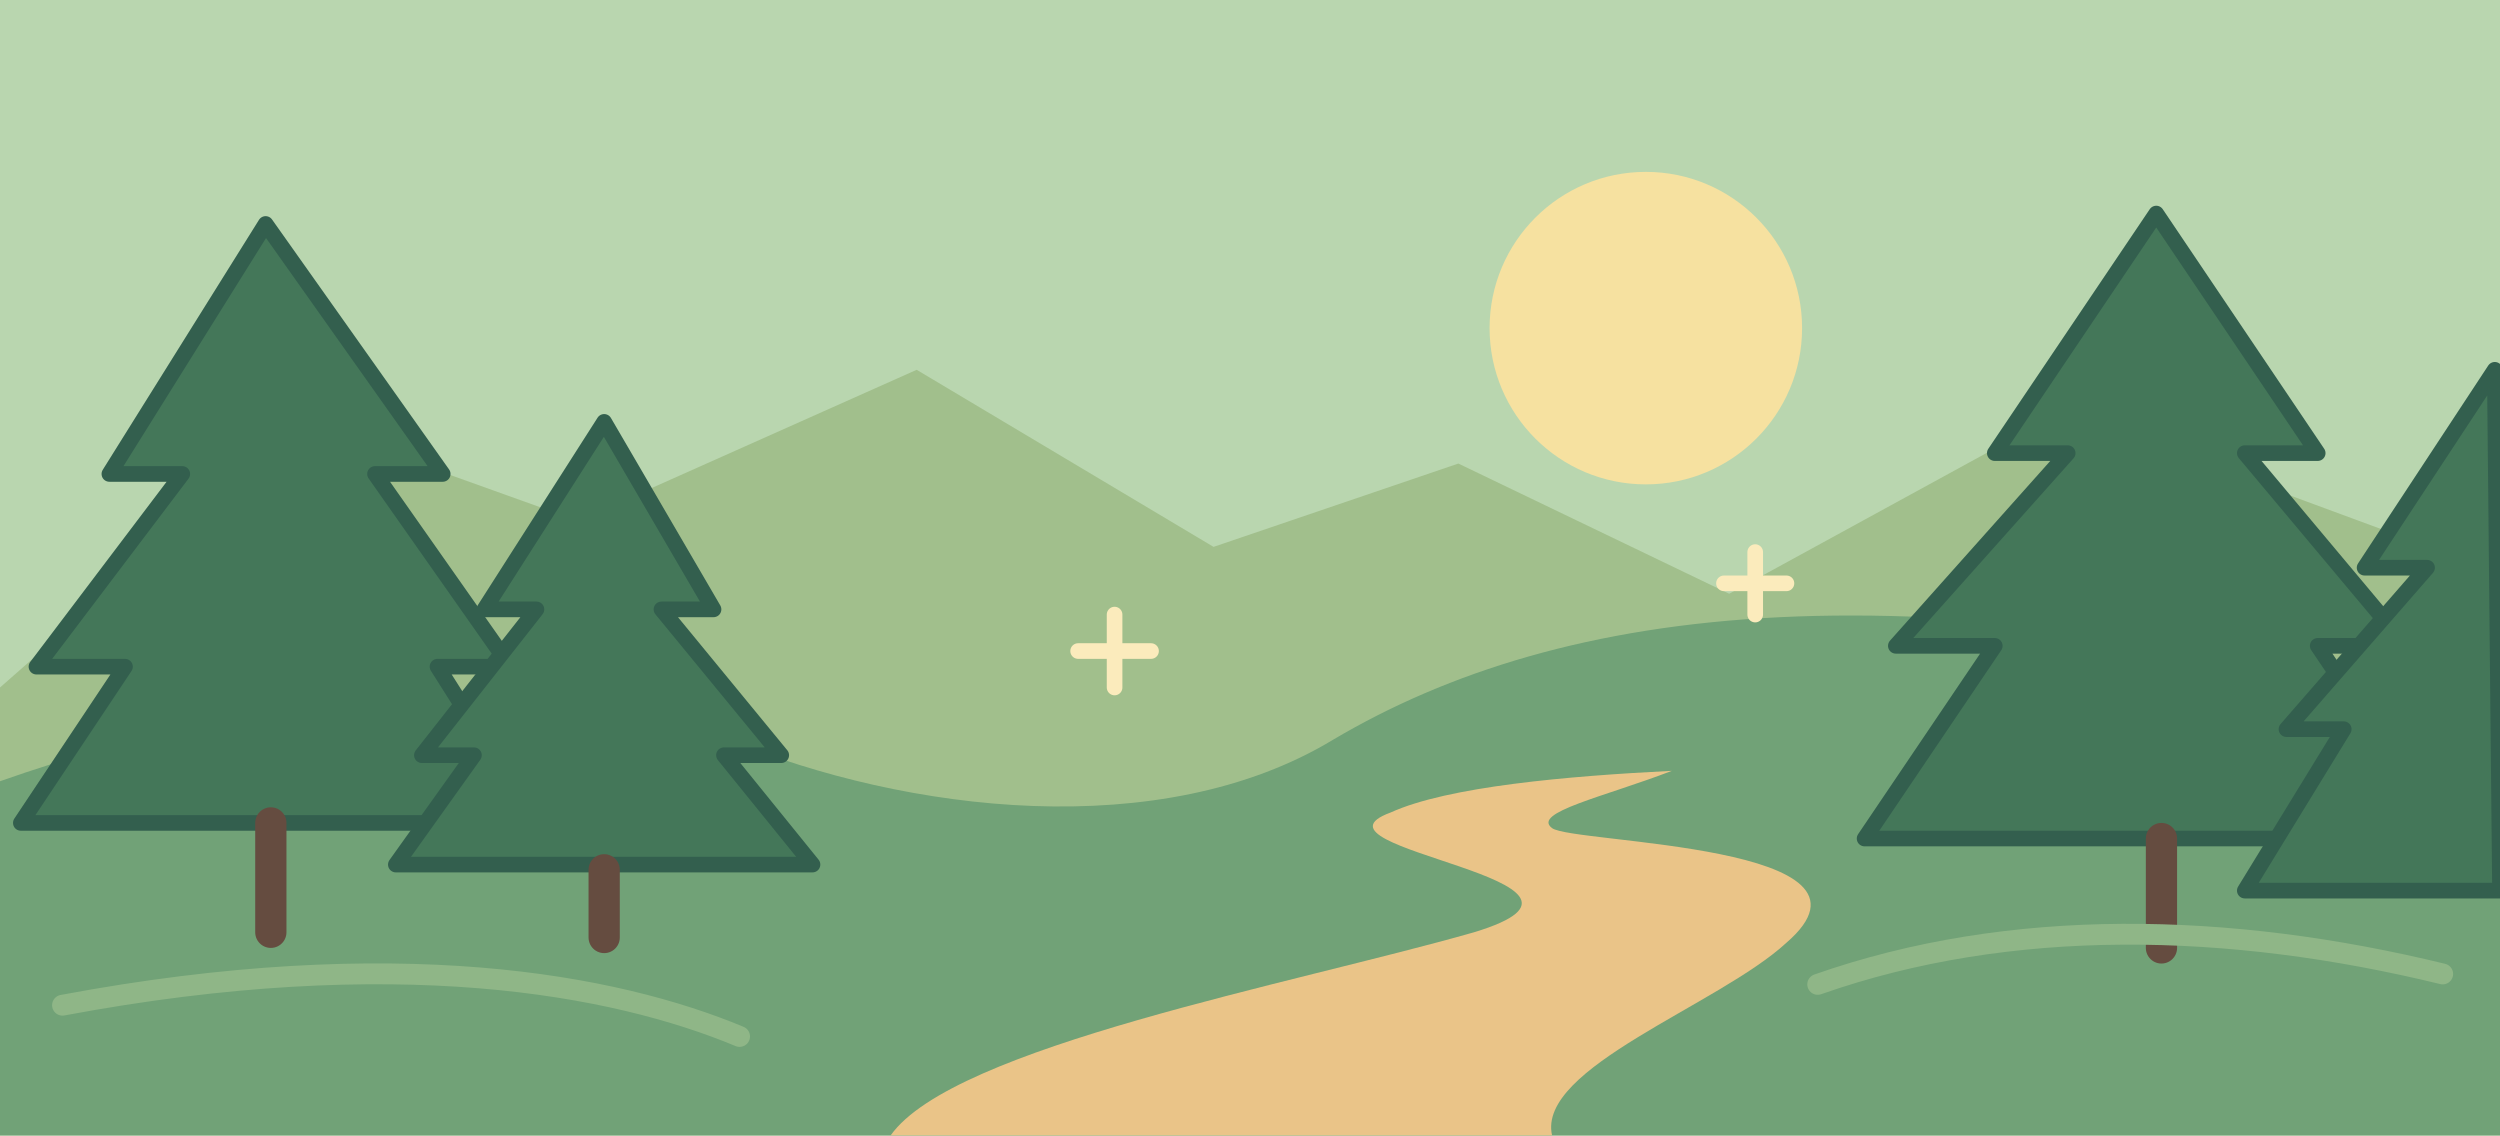
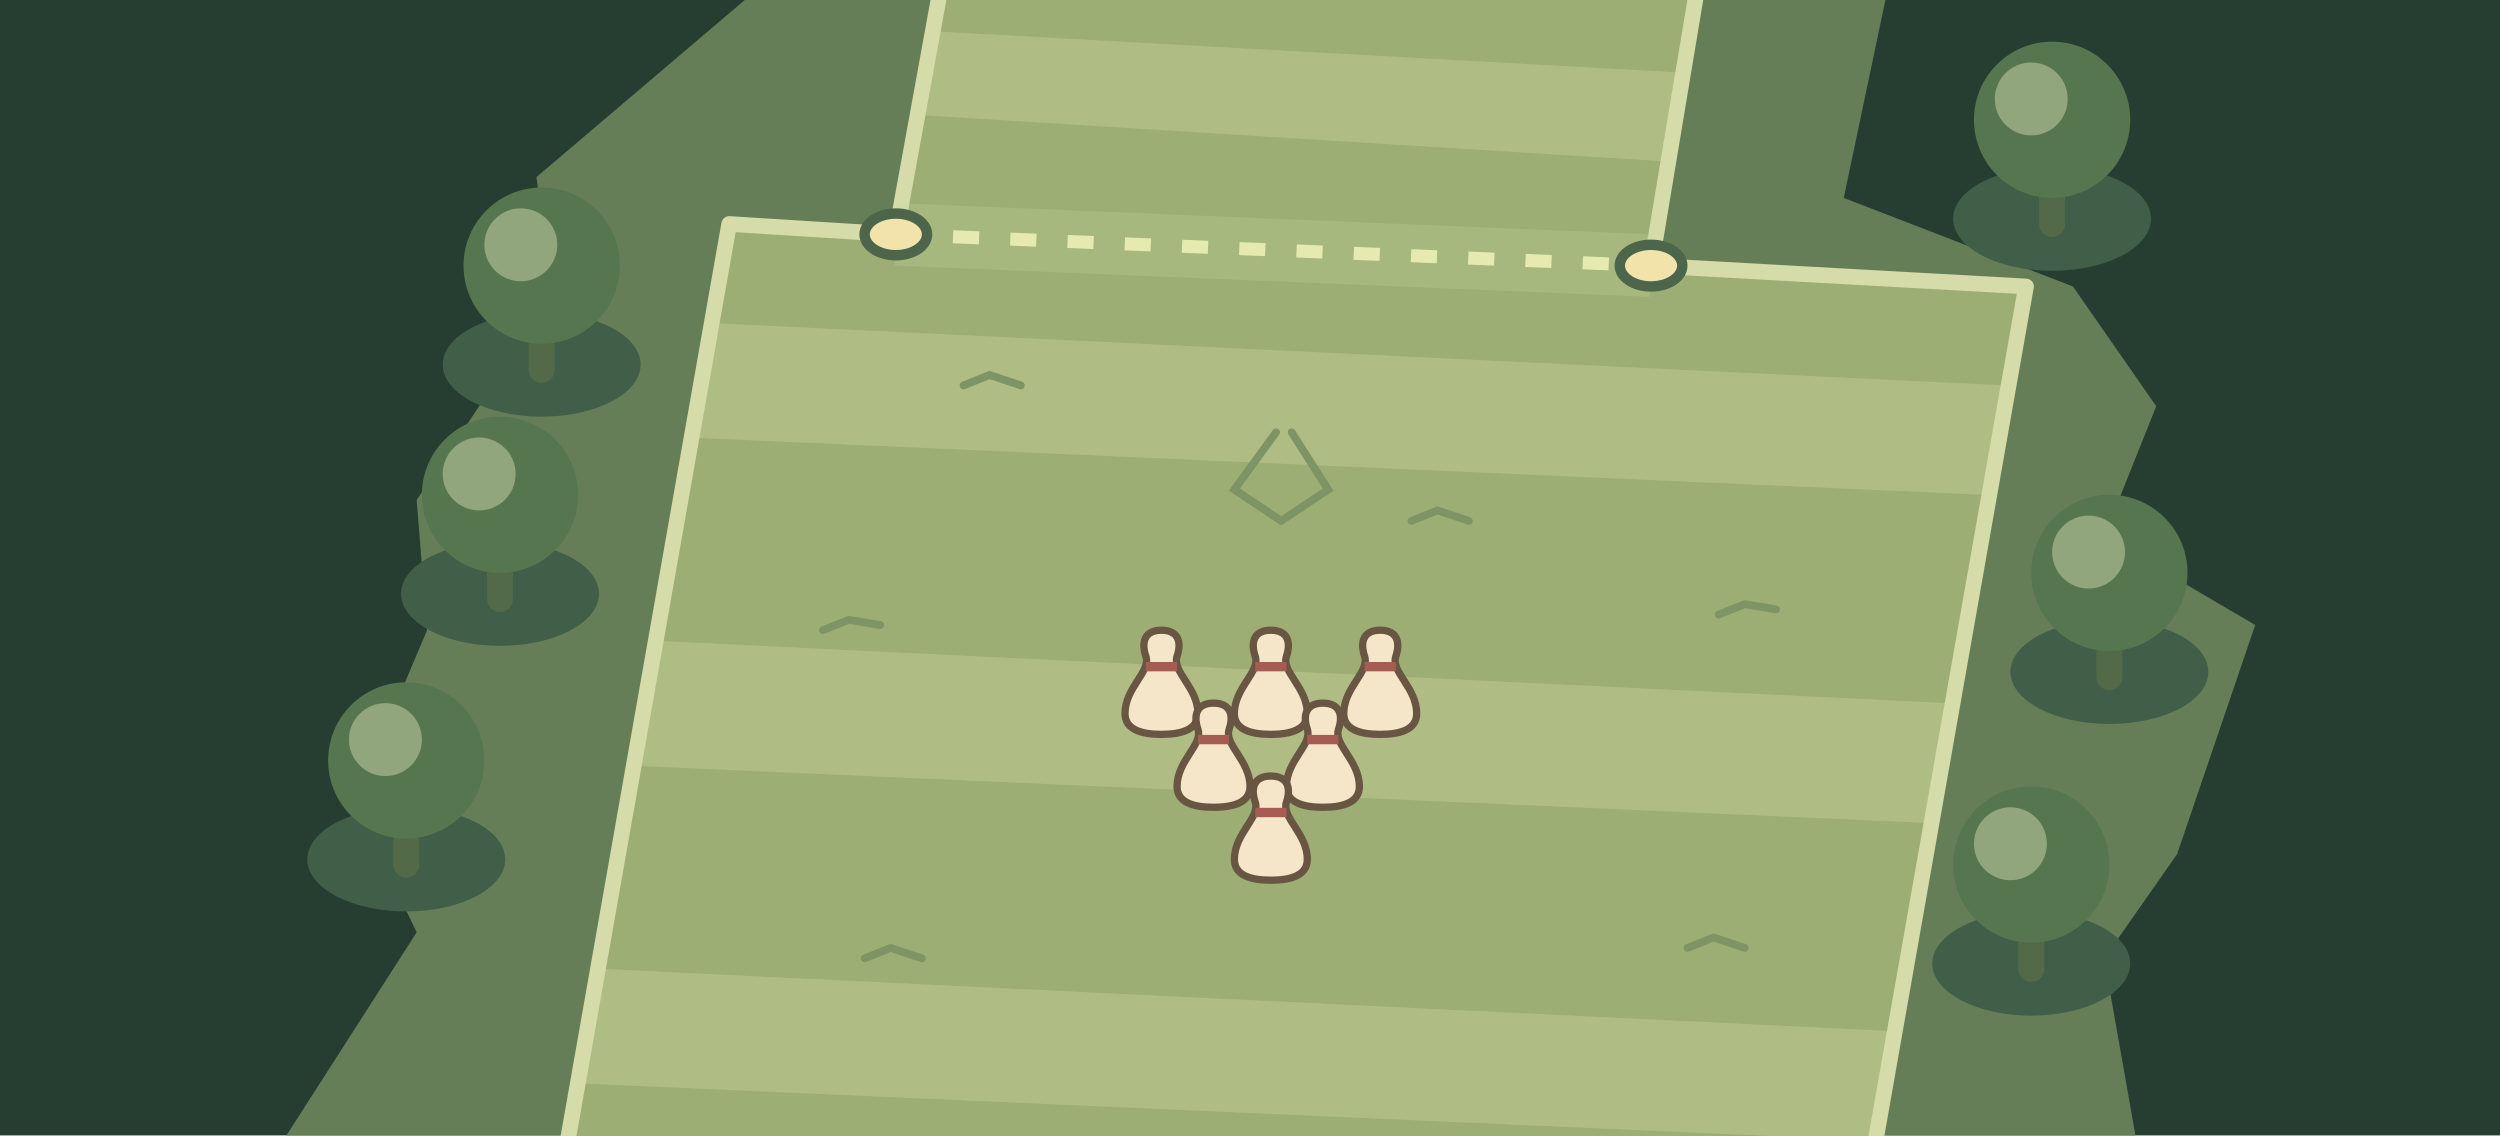
<svg xmlns="http://www.w3.org/2000/svg" viewBox="0 0 480 218">
-   <rect width="480" height="218" fill="#b9d6af" />
-   <circle cx="316" cy="63" r="30" fill="#f6e1a0" />
-   <path d="M0 132 58 81l53 19 65-29 57 34 47-16 52 25 64-35 84 31v108H0Z" fill="#a1bf8c" />
-   <path d="M0 150c51-18 106-22 140-8s83 20 116 0c44-26 110-35 224-5v81H0Z" fill="#71a277" />
-   <path d="M171 218c12-17 77-29 112-39 33-10-35-16-16-23 11-5 34-7 54-8-13 5-27 8-23 11s67 3 45 22c-13 12-48 24-45 37Z" fill="#eac488" />
-   <g fill="#447759" stroke="#335f4e" stroke-width="3" stroke-linejoin="round">
-     <path d="M51 43 21 91h14L7 128h17L4 158h99l-19-30h14L72 91h13Z" />
-     <path d="M116 81 93 117h10l-22 28h10l-15 21h80l-17-21h11l-23-28h10Z" />
-     <path d="M414 41 383 87h14l-33 37h19l-25 37h112l-25-37h17l-31-37h14Z" />
-     <path d="M479 71 454 109h12l-27 31h11l-19 31h49Z" />
+   <defs>
+     <g id="tree">
+       <ellipse cy="5" rx="19" ry="10" fill="#405e48" />
+       <path d="M0 6V-13" stroke="#536a48" stroke-width="5" stroke-linecap="round" />
+       <ellipse cy="-14" rx="15" ry="15" fill="#567650" />
+       <ellipse cx="-4" cy="-18" rx="7" ry="7" fill="#91a67d" />
+     </g>
+   </defs>
+   <path fill="#263d32" d="M0 0h480v218H0z" />
+   <path d="m143 0 219 0-8 38 44 17 16 23-10 25 29 17-15 44-14 20 6 34H55l25-39-12-25 14-33-2-25 26-39-3-23Z" fill="#657e57" />
+   <path d="m182-10 144 7-9 54 72 4-31 176-249-12 31-176 32 2Z" fill="#9cae73" />
+   <path d="m179 6 145 8-4 17-145-9Zm-43 56 249 12-4 21-249-11Zm-11 61 249 12-4 23-249-11Zm-10 63 249 12-4 21-249-11Z" fill="#afbd85" />
+   <path d="m182-10-10 55-32-2-31 176m217-222-9 54 72 4-31 176" fill="none" stroke="#d5dcaa" stroke-width="3" stroke-linejoin="round" />
+   <path d="m172 45 145 6" fill="none" stroke="#eff0b6" stroke-width="2.5" stroke-dasharray="5 6" />
+   <path d="m172 45 145 6" fill="none" stroke="#c6d99d" stroke-width="12" opacity=".24" />
+   <g fill="#f2e3ab" stroke="#4d654b" stroke-width="2">
+     <ellipse cx="172" cy="45" rx="6" ry="4" />
+     <ellipse cx="317" cy="51" rx="6" ry="4" />
  </g>
-   <path d="M52 158v21m64-12v13m299-19v21" stroke="#654c40" stroke-linecap="round" stroke-width="6" />
-   <path d="M12 193c64-12 106-4 130 6m207-10c37-13 79-12 120-2" fill="none" stroke="#8fb687" stroke-linecap="round" stroke-width="4" />
-   <path d="M214 118v14m-7-7h14m116-19v12m-6-6h12" stroke="#fbebbc" stroke-linecap="round" stroke-width="3" />
+   <use href="#tree" x="104" y="65" />
+   <use href="#tree" x="96" y="109" />
+   <use href="#tree" x="78" y="160" />
+   <use href="#tree" x="394" y="37" />
+   <use href="#tree" x="405" y="124" />
+   <use href="#tree" x="390" y="180" />
+   <g fill="none" stroke="#7f9465" stroke-width="1.5" stroke-linecap="round">
+     <path d="m185 74 5-2 6 2m75 26 5-2 6 2m42 82 5-2 6 2m-169 2 5-2 6 2m-19-63 5-2 6 1m161-2 5-2 6 1" />
+     <path d="m245 83-8 11 9 6 9-6-7-11" />
+   </g>
+   <g fill="#f5e6c9" stroke="#685542" stroke-width="1.4">
+     <path id="rack-pin" d="M220 126c-1-3 0-5 3-5s4 2 3 5c-1 3 4 6 4 11 0 3-3 4-7 4s-7-1-7-4c0-5 5-8 4-11Z" />
+     <use href="#rack-pin" x="21" />
+     <use href="#rack-pin" x="42" />
+     <use href="#rack-pin" x="10" y="14" />
+     <use href="#rack-pin" x="31" y="14" />
+     <use href="#rack-pin" x="21" y="28" />
+   </g>
+   <path d="M220 128h6m15 0h6m15 0h6m-38 14h6m15 0h6m-16 14h6" stroke="#a65b53" stroke-width="1.8" />
</svg>
